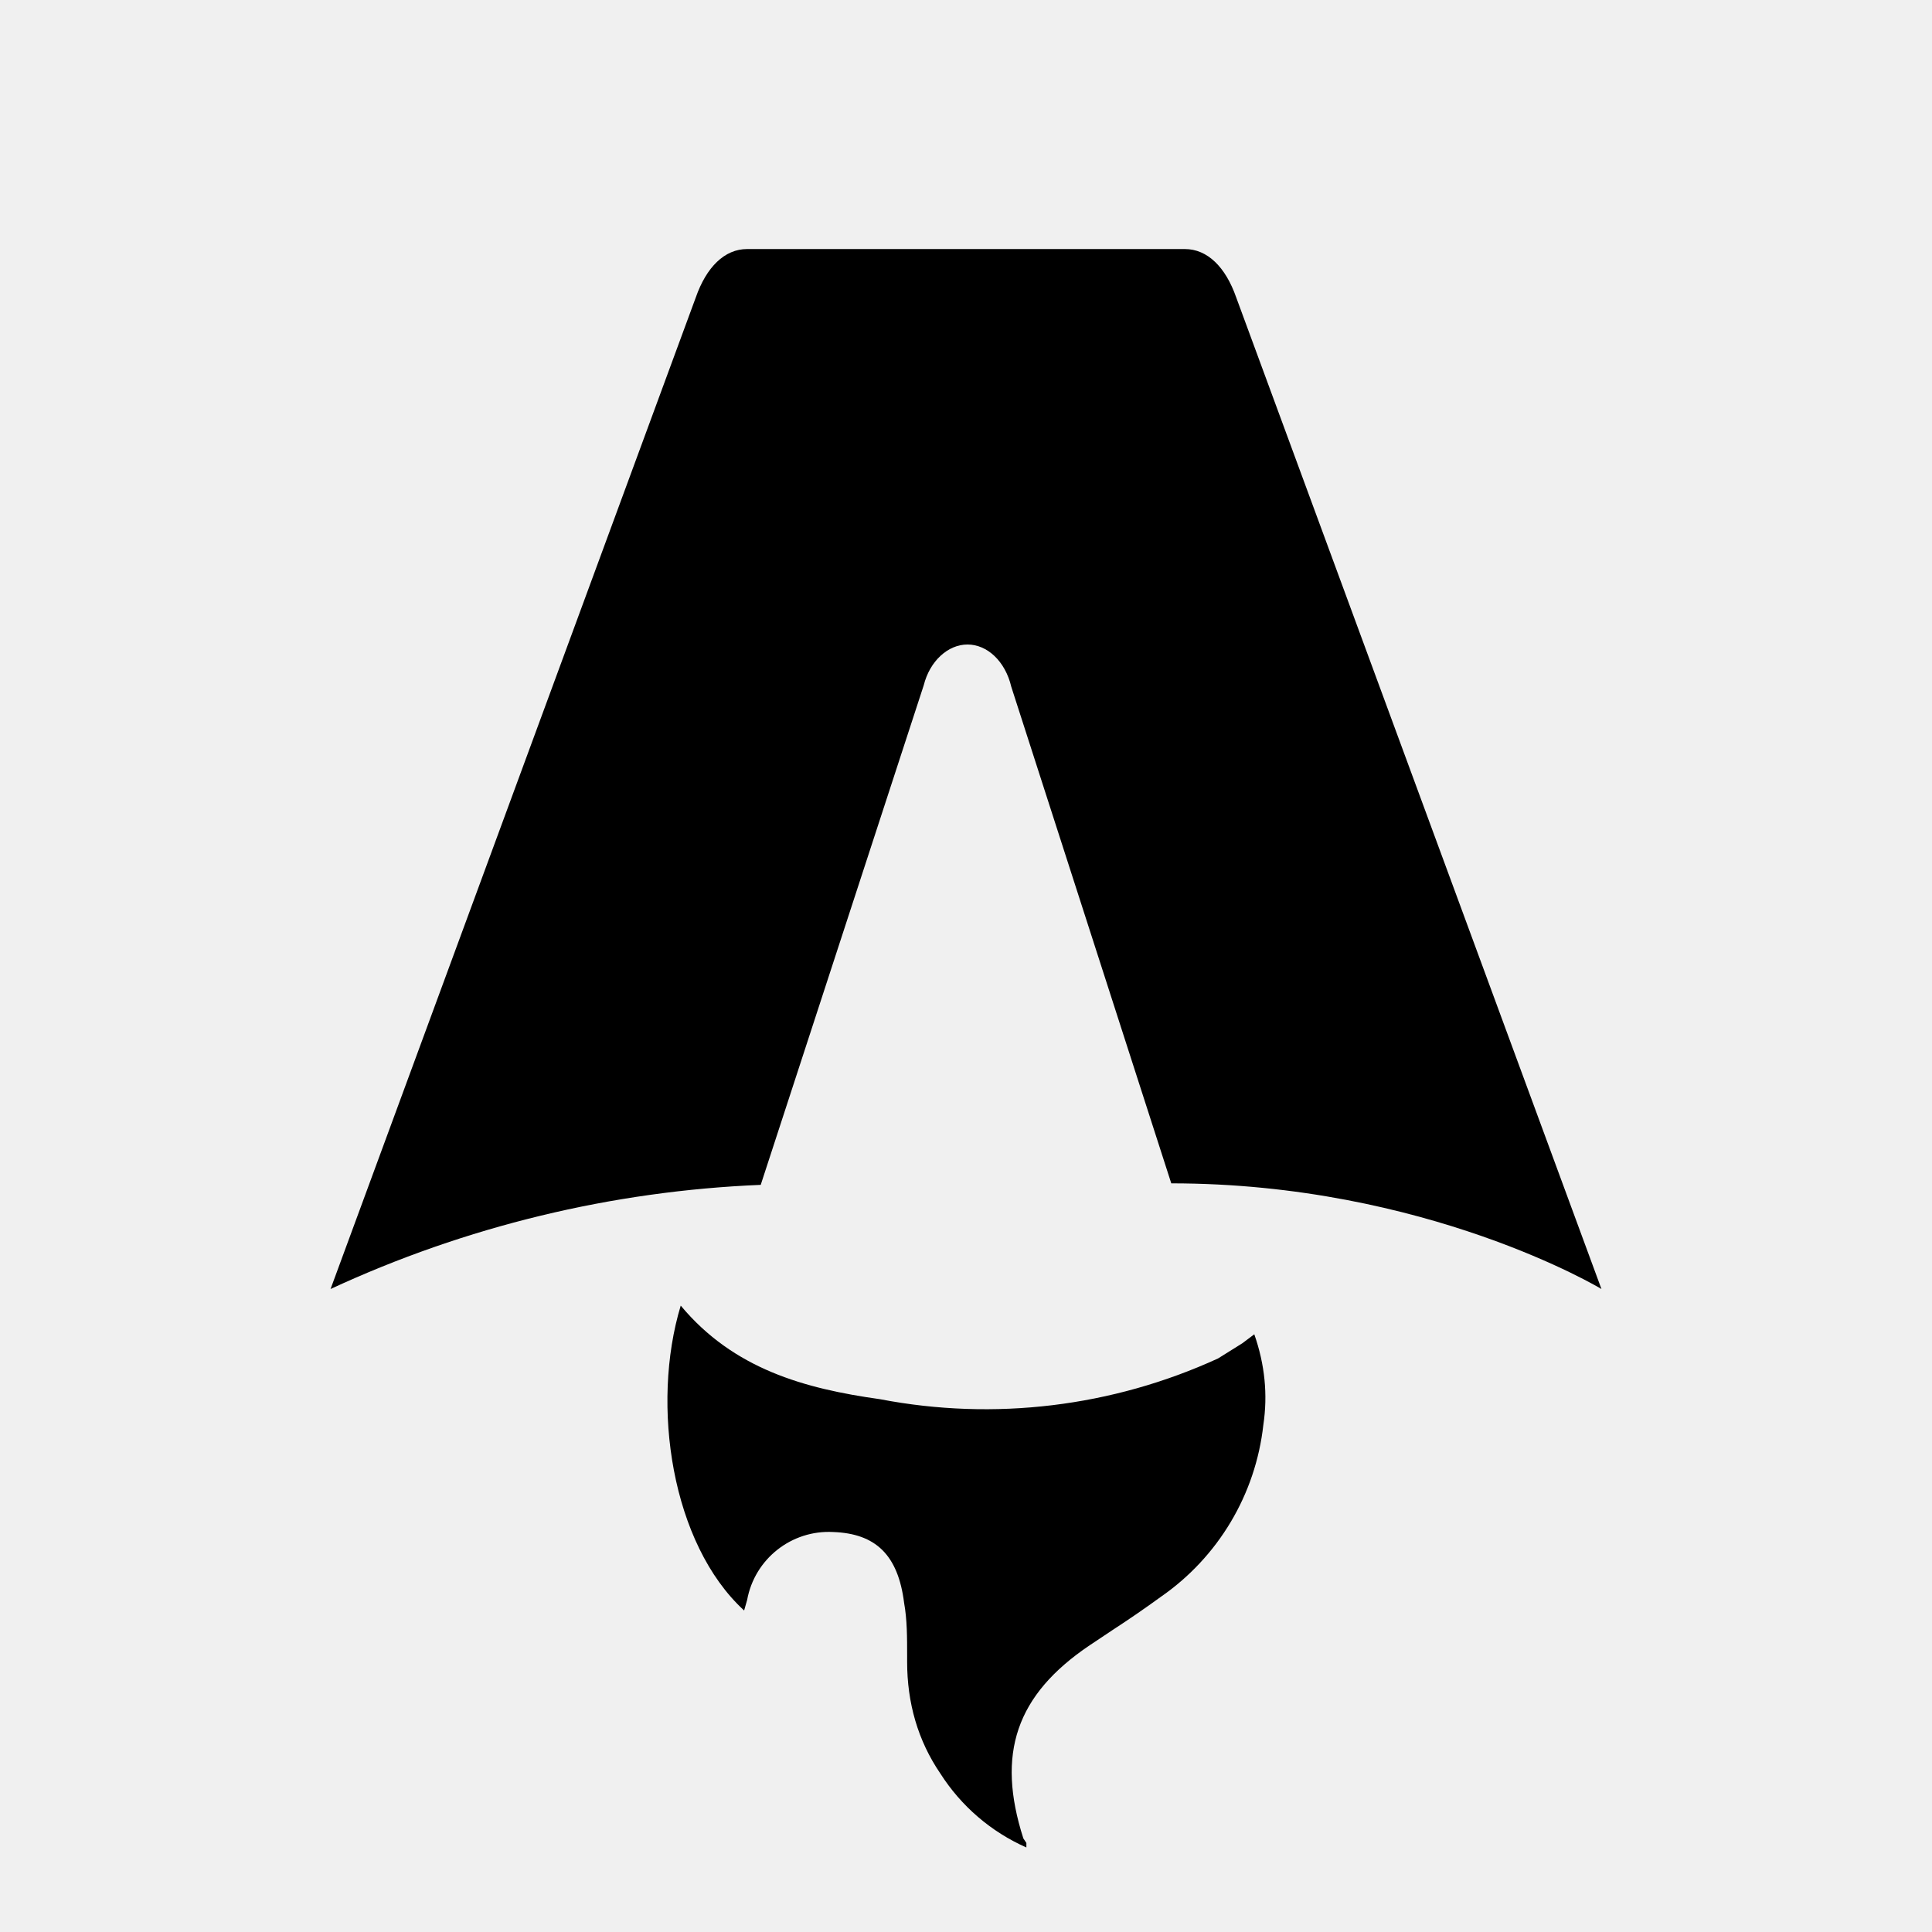
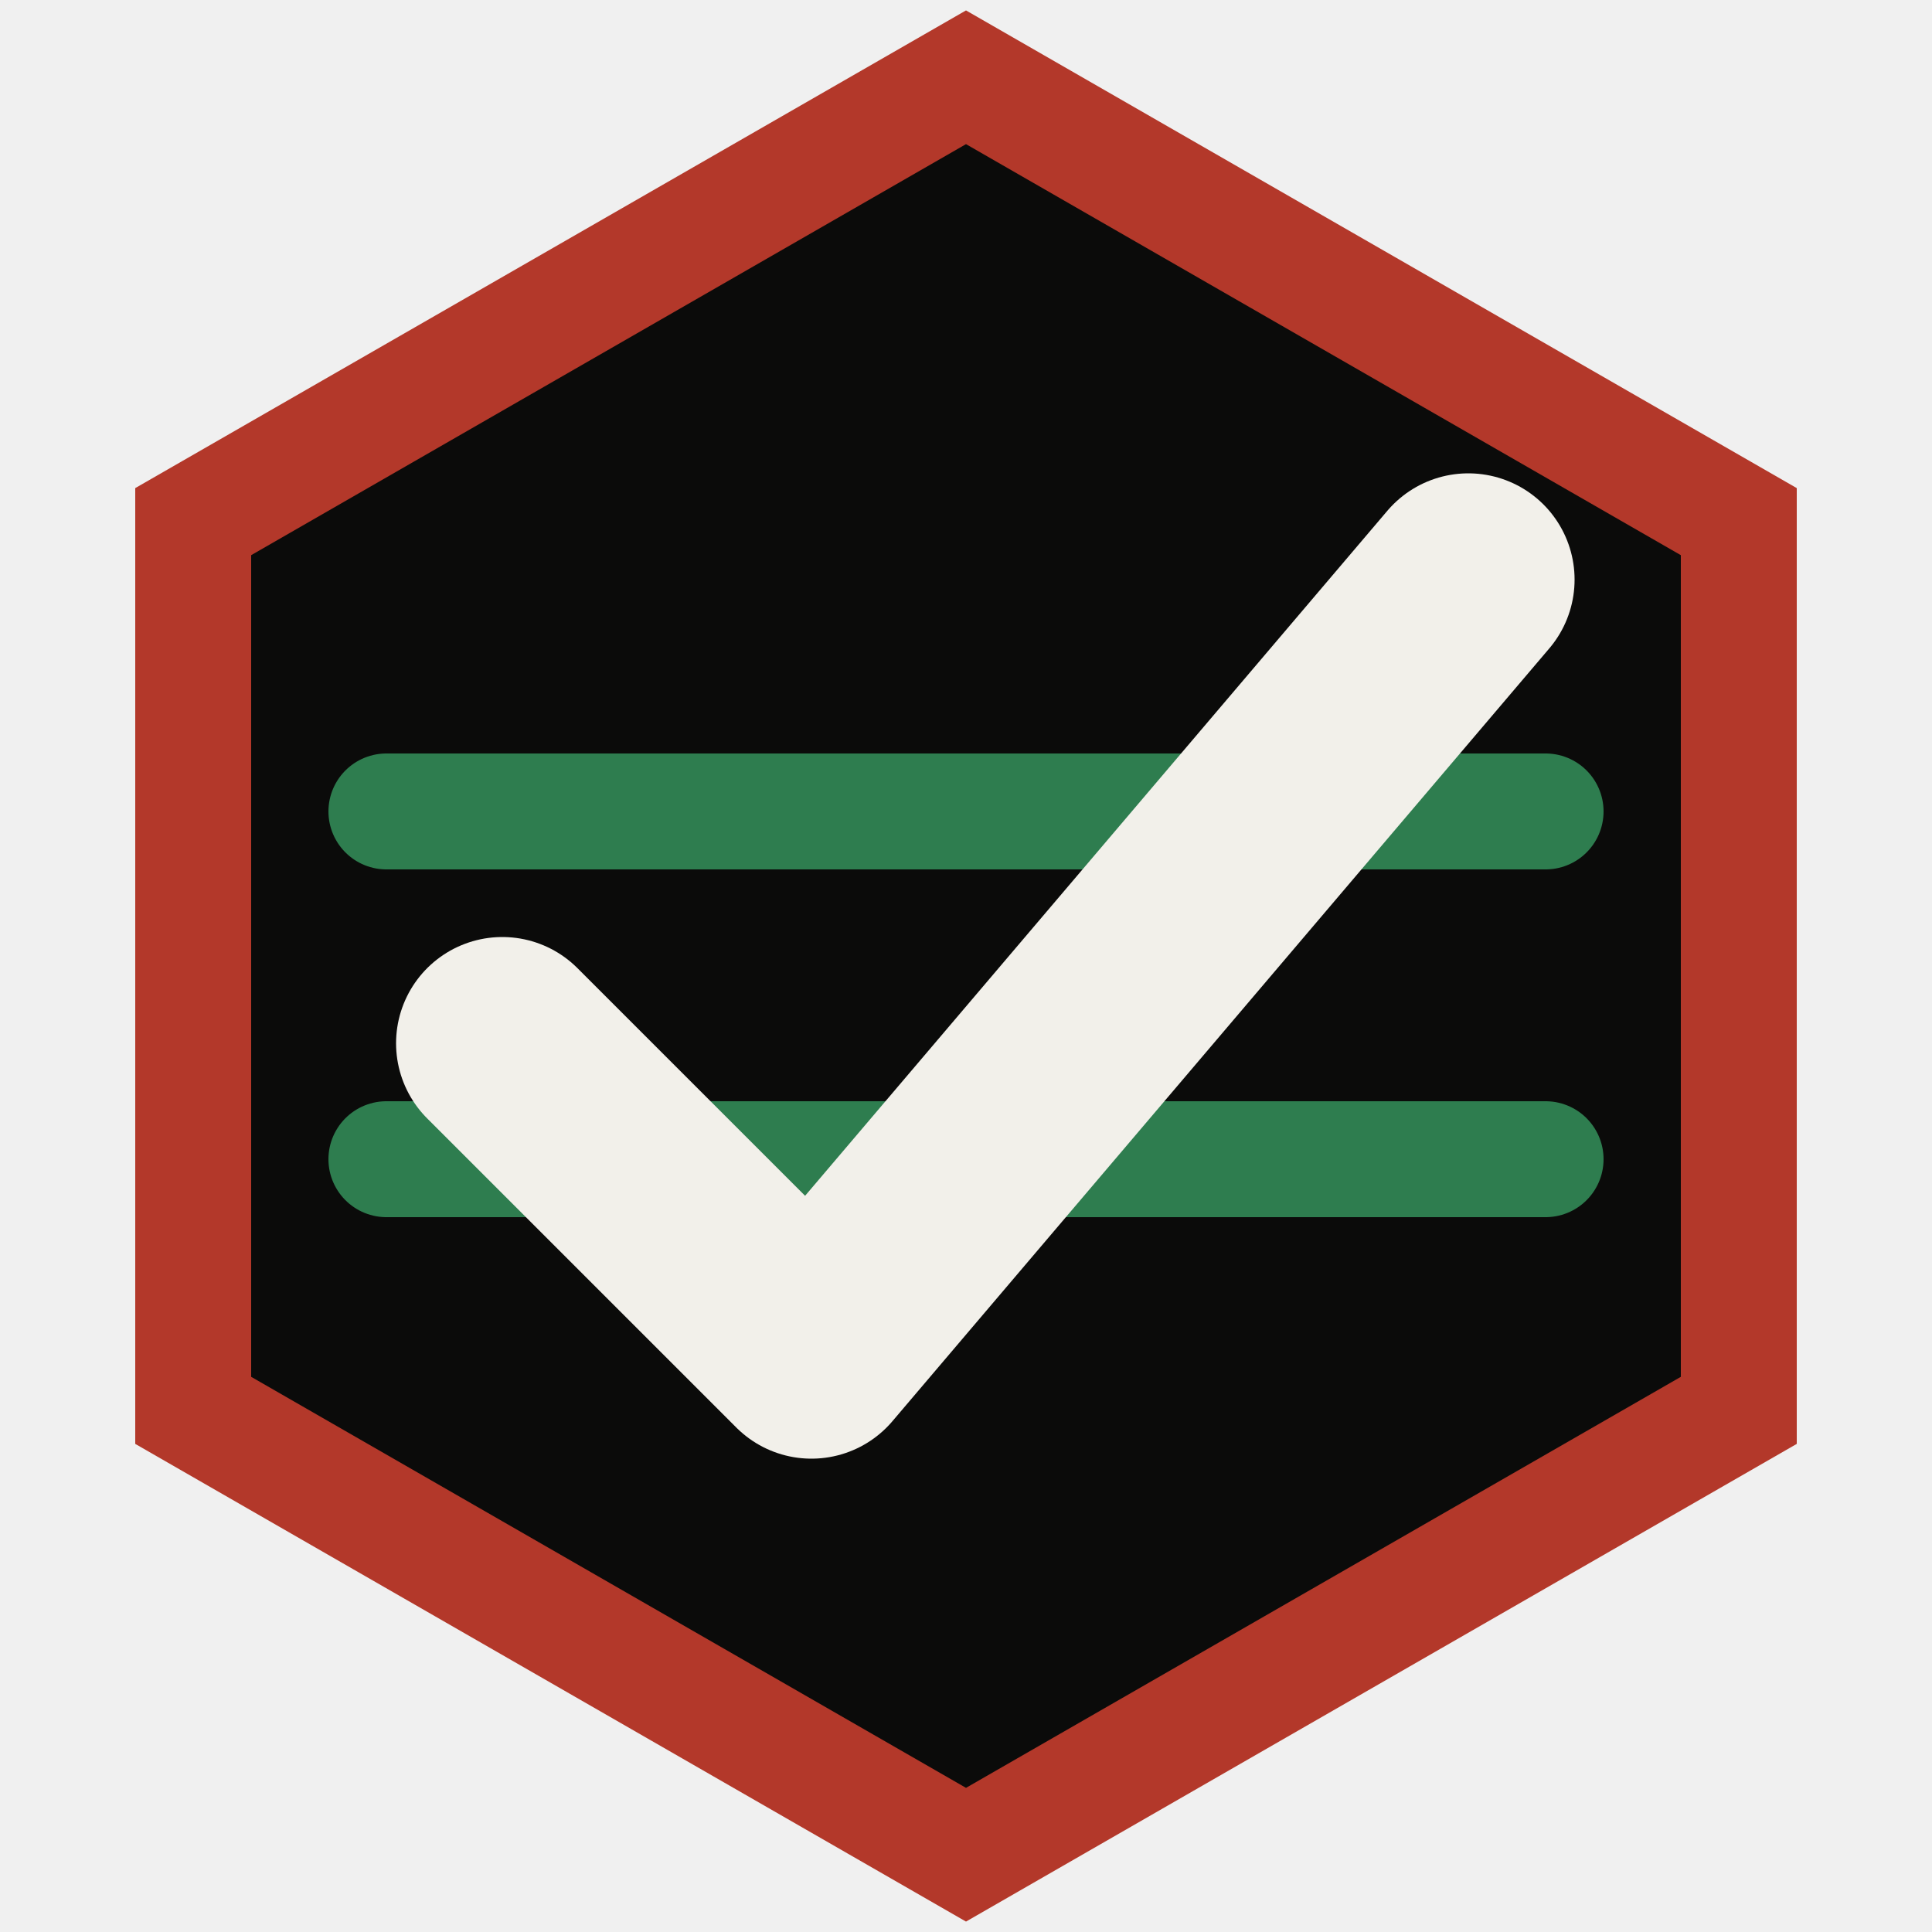
- <svg xmlns="http://www.w3.org/2000/svg" fill="none" viewBox="0 0 128 128">
-   <path d="M50.4 78.5a75.1 75.1 0 0 0-28.5 6.9l24.2-65.7c.7-2 1.9-3.2 3.4-3.2h29c1.5 0 2.7 1.2 3.4 3.2l24.2 65.7s-11.6-7-28.5-7L67 45.5c-.4-1.7-1.6-2.8-2.9-2.8-1.3 0-2.5 1.1-2.9 2.7L50.4 78.5Zm-1.1 28.2Zm-4.2-20.2c-2 6.6-.6 15.8 4.2 20.2a17.5 17.5 0 0 1 .2-.7 5.5 5.5 0 0 1 5.7-4.5c2.8.1 4.3 1.5 4.7 4.7.2 1.1.2 2.3.2 3.5v.4c0 2.7.7 5.2 2.2 7.4a13 13 0 0 0 5.7 4.9v-.3l-.2-.3c-1.8-5.6-.5-9.5 4.4-12.8l1.5-1a73 73 0 0 0 3.2-2.2 16 16 0 0 0 6.8-11.4c.3-2 .1-4-.6-6l-.8.6-1.6 1a37 37 0 0 1-22.4 2.7c-5-.7-9.7-2-13.2-6.2Z" />
-   <style>
-         path { fill: #000; }
-         @media (prefers-color-scheme: dark) {
-             path { fill: #FFF; }
-         }
-     </style>
+ <svg xmlns="http://www.w3.org/2000/svg" viewBox="0 0 100 100">
+   <polygon points="50,4 90,27 90,73 50,96 10,73 10,27" fill="#0B0B0A" stroke="#B3382A" stroke-width="6" />
+   <line x1="20" y1="42" x2="80" y2="42" stroke="#2E7D4F" stroke-width="6" stroke-linecap="round" />
+   <line x1="20" y1="60" x2="80" y2="60" stroke="#2E7D4F" stroke-width="6" stroke-linecap="round" />
+   <path d="M26 54 L42 70 L76 30" fill="none" stroke="#F2F0EA" stroke-width="11" stroke-linecap="round" stroke-linejoin="round" />
</svg>
